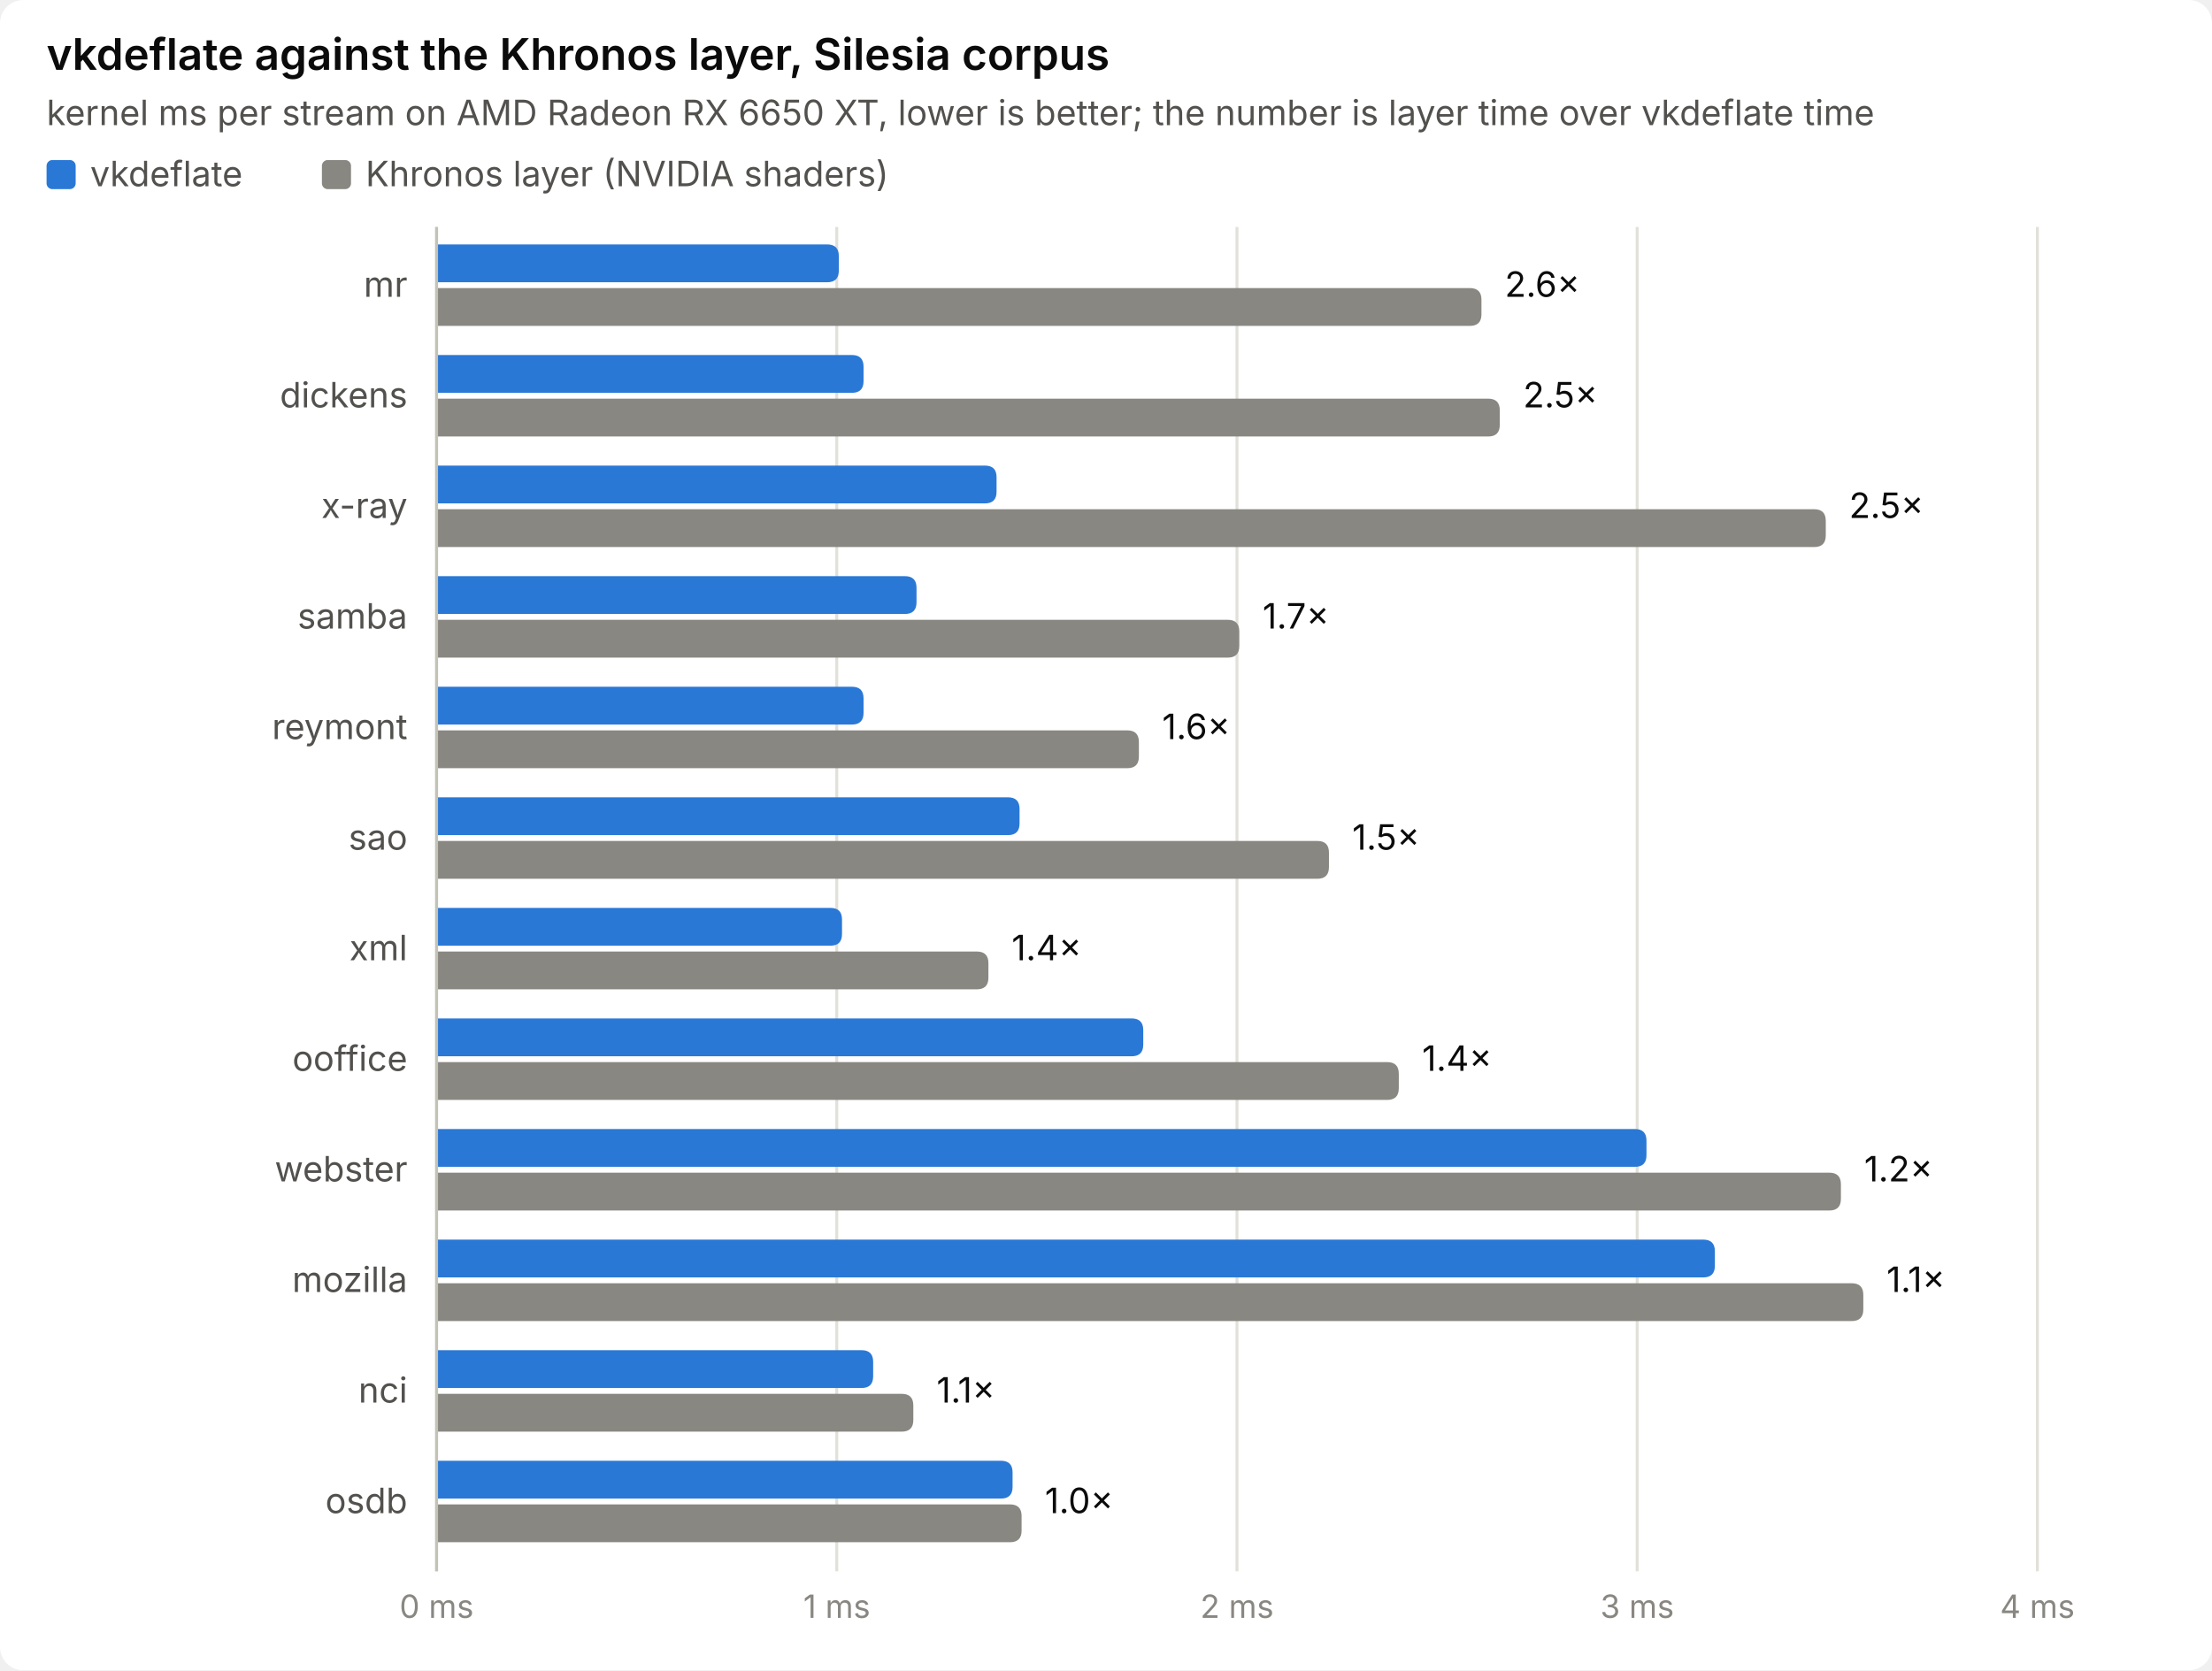
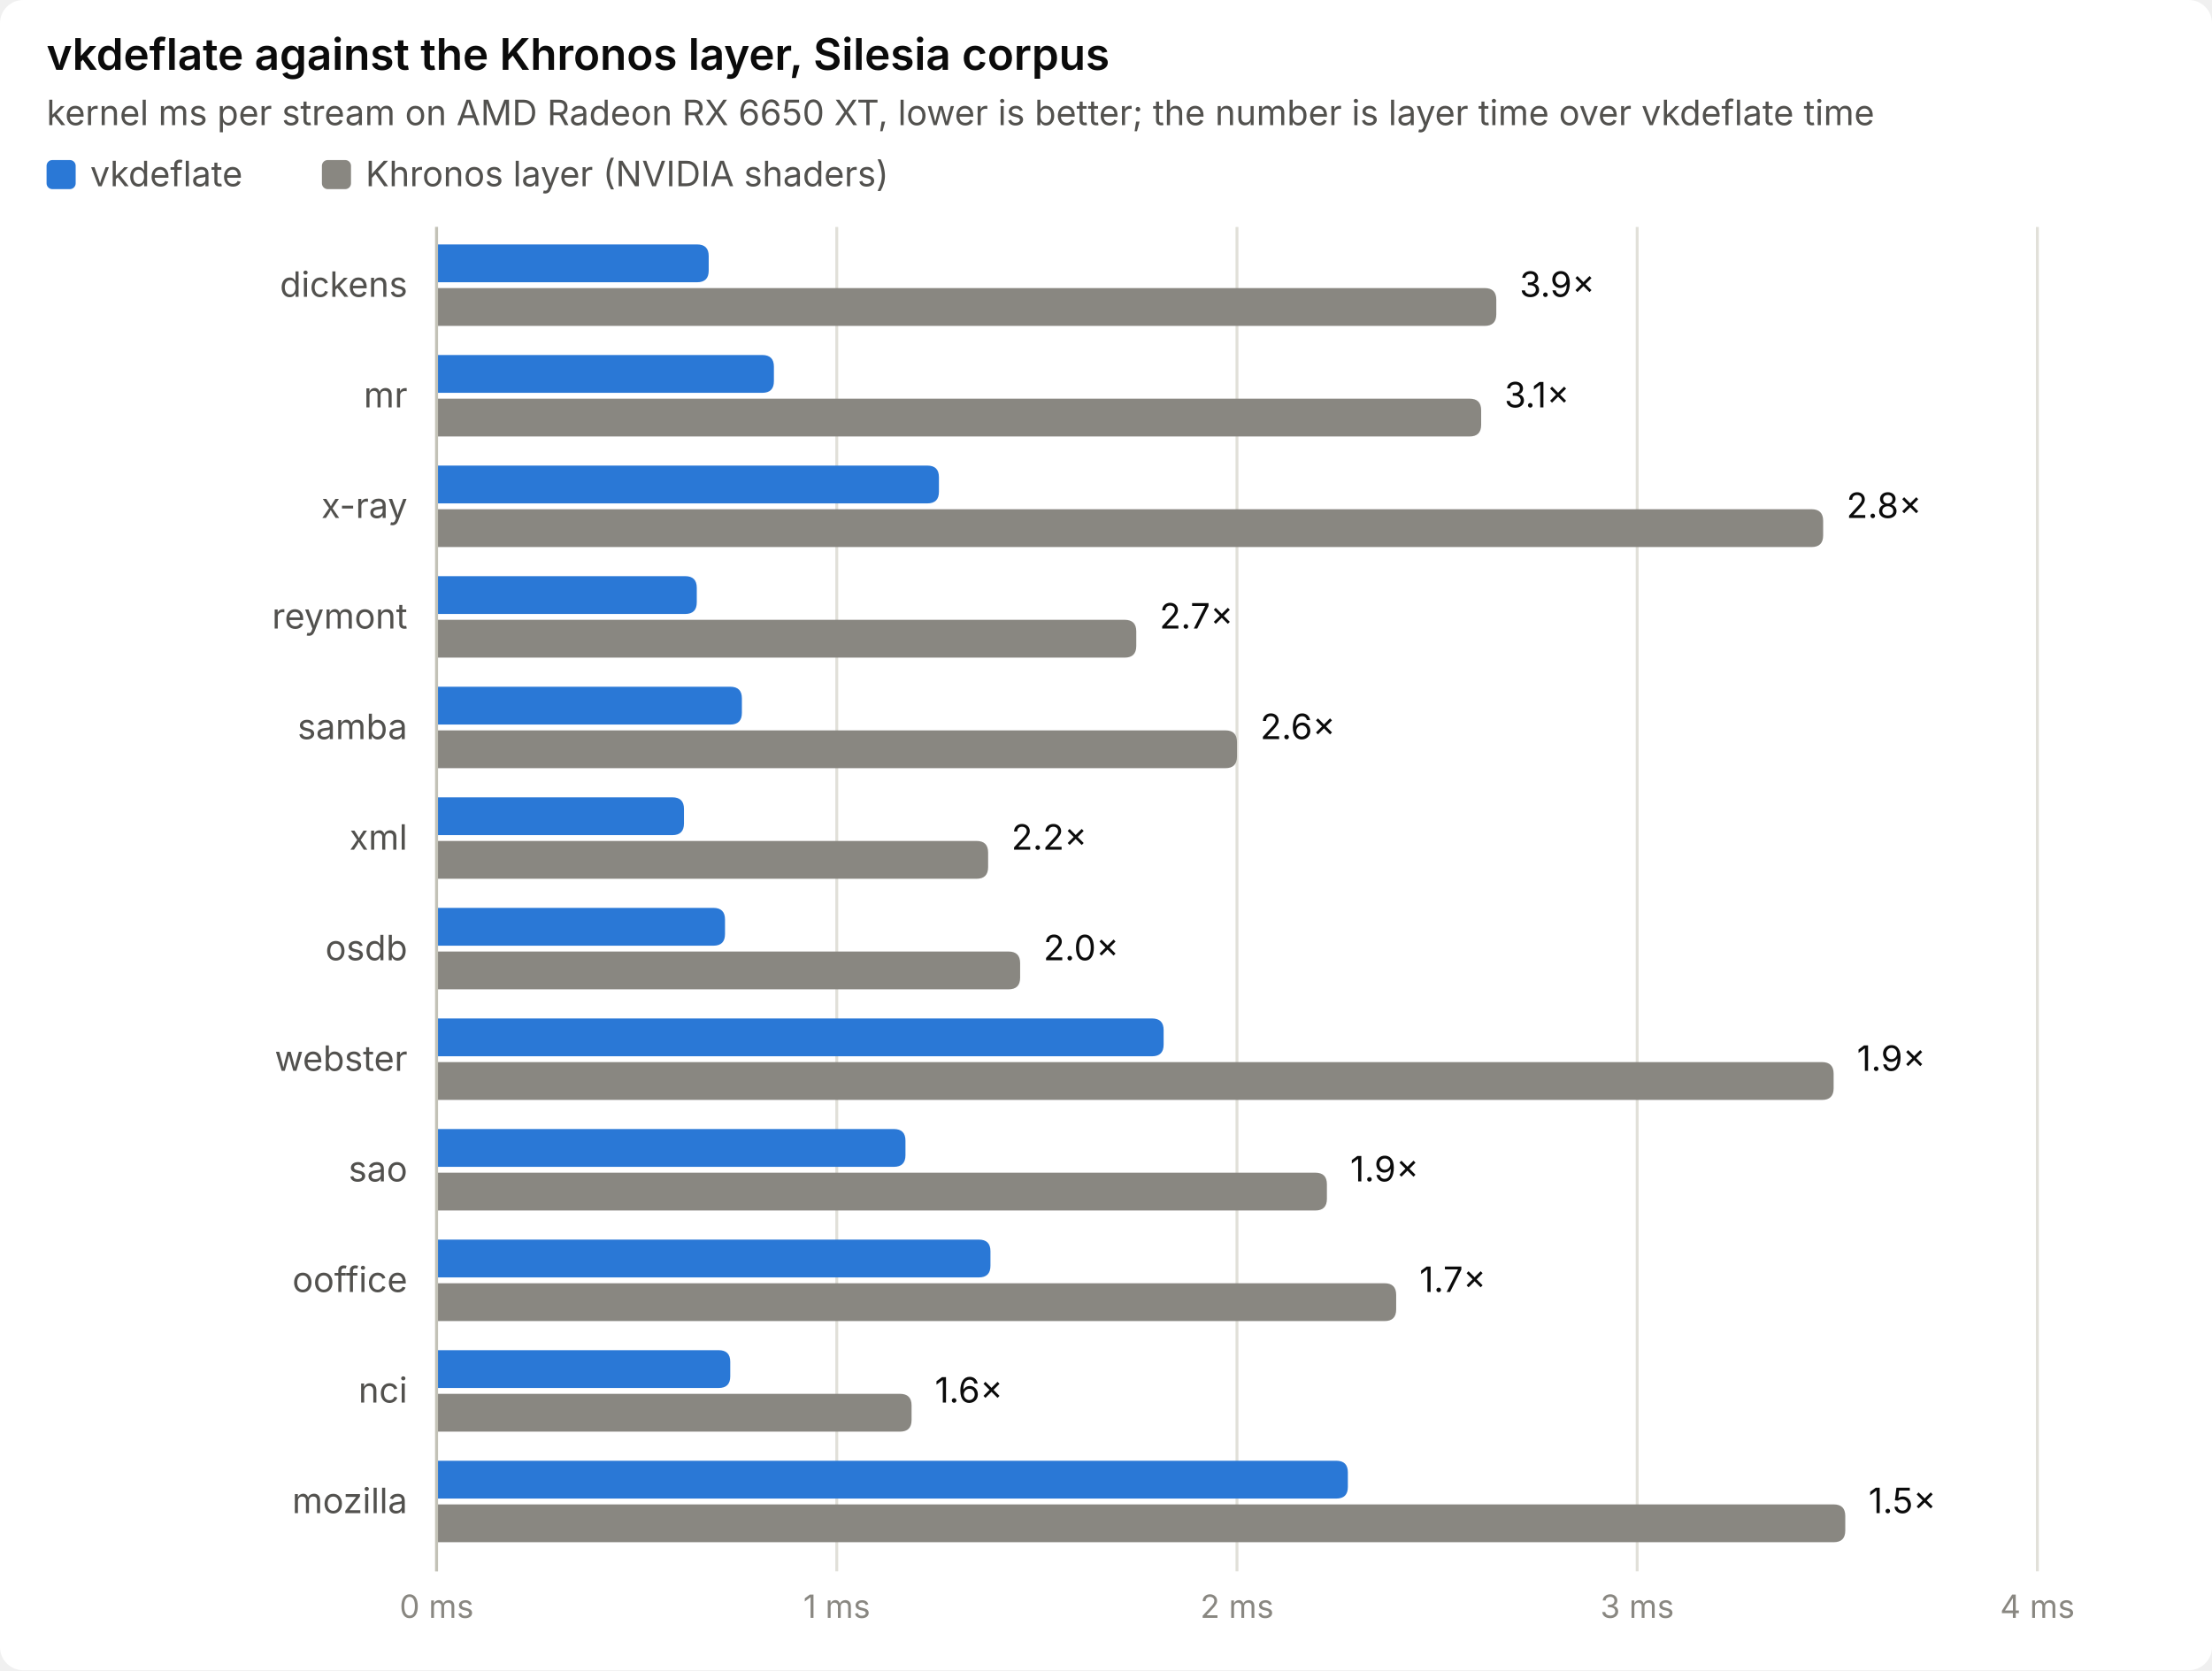
<svg xmlns="http://www.w3.org/2000/svg" viewBox="0 0 760 574" width="760" height="574" role="img" aria-labelledby="t d" font-family="system-ui, -apple-system, 'Segoe UI', sans-serif">
  <style>
.bg{fill:#ffffff}.p{fill:#0b0b0b}.s{fill:#52514e}.m{fill:#898781}
.grid{stroke:#e1e0d9;stroke-width:1}.axis{stroke:#c3c2b7;stroke-width:1}
.c1{fill:#2a78d6}.c2{fill:#eb6834}.c3{fill:#1baf7a}.cg{fill:#898781}
.l1{stroke:#2a78d6}.l2{stroke:#eb6834}.l3{stroke:#1baf7a}
.o1{fill:#86b6ef}.o2{fill:#2a78d6}.o3{fill:#104281}
.ring{stroke:#ffffff;stroke-width:2}
.box{fill:#f4f3ef;stroke:#c3c2b7;stroke-width:1}.hi{fill:#cde2fb;stroke:#2a78d6;stroke-width:1}
</style>
  <rect width="760" height="574" rx="8" class="bg" />
  <text x="16.0" y="24.0" class="p" font-size="15" font-weight="600" text-anchor="start">vkdeflate against the Khronos layer, Silesia corpus</text>
  <text x="16.0" y="43.0" class="s" font-size="12" font-weight="400" text-anchor="start">kernel ms per stream on AMD Radeon RX 6650 XT, lower is better; the number is layer time over vkdeflate time</text>
  <rect x="16.0" y="55.0" width="10.0" height="10.0" rx="2" class="c1" />
  <text x="31.0" y="64.0" class="s" font-size="12" font-weight="400" text-anchor="start">vkdeflate</text>
  <rect x="110.6" y="55.0" width="10.0" height="10.0" rx="2" class="cg" />
  <text x="125.6" y="64.0" class="s" font-size="12" font-weight="400" text-anchor="start">Khronos layer (NVIDIA shaders)</text>
  <line x1="150.0" y1="78.0" x2="150.0" y2="540.0" class="grid" />
  <text x="150.0" y="556.0" class="m" font-size="11" font-weight="400" text-anchor="middle">0 ms</text>
  <line x1="287.5" y1="78.0" x2="287.5" y2="540.0" class="grid" />
  <text x="287.5" y="556.0" class="m" font-size="11" font-weight="400" text-anchor="middle">1 ms</text>
  <line x1="425.0" y1="78.0" x2="425.0" y2="540.0" class="grid" />
  <text x="425.0" y="556.0" class="m" font-size="11" font-weight="400" text-anchor="middle">2 ms</text>
  <line x1="562.5" y1="78.0" x2="562.5" y2="540.0" class="grid" />
  <text x="562.5" y="556.0" class="m" font-size="11" font-weight="400" text-anchor="middle">3 ms</text>
  <line x1="700.0" y1="78.0" x2="700.0" y2="540.0" class="grid" />
  <text x="700.0" y="556.0" class="m" font-size="11" font-weight="400" text-anchor="middle">4 ms</text>
-   <text x="140.0" y="102.0" class="s" font-size="12" font-weight="400" text-anchor="end">mr</text>
-   <path d="M150.0,84.0 H284.2 Q288.2,84.0 288.2,88.0 V93.0 Q288.2,97.0 284.2,97.0 H150.0 Z" class="c1" />
-   <path d="M150.0,99.0 H505.0 Q509.0,99.0 509.0,103.0 V108.0 Q509.0,112.0 505.0,112.0 H150.0 Z" class="cg" />
-   <text x="517.0" y="102.0" class="p" font-size="12" font-weight="400" text-anchor="start">2.6×</text>
-   <text x="140.0" y="140.0" class="s" font-size="12" font-weight="400" text-anchor="end">dickens</text>
-   <path d="M150.0,122.0 H292.7 Q296.7,122.0 296.7,126.0 V131.0 Q296.7,135.0 292.7,135.0 H150.0 Z" class="c1" />
-   <path d="M150.0,137.0 H511.3 Q515.3,137.0 515.3,141.0 V146.0 Q515.3,150.0 511.3,150.0 H150.0 Z" class="cg" />
-   <text x="523.3" y="140.0" class="p" font-size="12" font-weight="400" text-anchor="start">2.5×</text>
+   <text x="140.0" y="102.0" class="s" font-size="12" font-weight="400" text-anchor="end">dickens</text>
+   <path d="M150.0,84.0 H239.5 Q243.5,84.0 243.5,88.0 V93.0 Q243.5,97.0 239.5,97.0 H150.0 Z" class="c1" />
+   <path d="M150.0,99.0 H510.1 Q514.1,99.0 514.1,103.0 V108.0 Q514.1,112.0 510.1,112.0 H150.0 Z" class="cg" />
+   <text x="522.1" y="102.0" class="p" font-size="12" font-weight="400" text-anchor="start">3.9×</text>
+   <text x="140.0" y="140.0" class="s" font-size="12" font-weight="400" text-anchor="end">mr</text>
+   <path d="M150.0,122.0 H261.9 Q265.9,122.0 265.9,126.0 V131.0 Q265.9,135.0 261.9,135.0 H150.0 Z" class="c1" />
+   <path d="M150.0,137.0 H504.9 Q508.9,137.0 508.9,141.0 V146.0 Q508.9,150.0 504.9,150.0 H150.0 Z" class="cg" />
+   <text x="516.9" y="140.0" class="p" font-size="12" font-weight="400" text-anchor="start">3.1×</text>
  <text x="140.0" y="178.0" class="s" font-size="12" font-weight="400" text-anchor="end">x-ray</text>
-   <path d="M150.0,160.0 H338.4 Q342.4,160.0 342.4,164.0 V169.0 Q342.4,173.0 338.4,173.0 H150.0 Z" class="c1" />
-   <path d="M150.0,175.0 H623.3 Q627.3,175.0 627.3,179.0 V184.0 Q627.3,188.0 623.3,188.0 H150.0 Z" class="cg" />
-   <text x="635.3" y="178.0" class="p" font-size="12" font-weight="400" text-anchor="start">2.5×</text>
-   <text x="140.0" y="216.0" class="s" font-size="12" font-weight="400" text-anchor="end">samba</text>
-   <path d="M150.0,198.0 H310.9 Q314.9,198.0 314.9,202.0 V207.0 Q314.9,211.0 310.9,211.0 H150.0 Z" class="c1" />
-   <path d="M150.0,213.0 H421.8 Q425.8,213.0 425.8,217.0 V222.0 Q425.8,226.0 421.8,226.0 H150.0 Z" class="cg" />
-   <text x="433.8" y="216.0" class="p" font-size="12" font-weight="400" text-anchor="start">1.7×</text>
-   <text x="140.0" y="254.0" class="s" font-size="12" font-weight="400" text-anchor="end">reymont</text>
-   <path d="M150.0,236.0 H292.7 Q296.7,236.0 296.7,240.0 V245.0 Q296.7,249.0 292.7,249.0 H150.0 Z" class="c1" />
-   <path d="M150.0,251.0 H387.3 Q391.3,251.0 391.3,255.0 V260.0 Q391.3,264.0 387.3,264.0 H150.0 Z" class="cg" />
-   <text x="399.3" y="254.0" class="p" font-size="12" font-weight="400" text-anchor="start">1.6×</text>
-   <text x="140.0" y="292.0" class="s" font-size="12" font-weight="400" text-anchor="end">sao</text>
-   <path d="M150.0,274.0 H346.3 Q350.3,274.0 350.3,278.0 V283.0 Q350.3,287.0 346.3,287.0 H150.0 Z" class="c1" />
-   <path d="M150.0,289.0 H452.6 Q456.6,289.0 456.6,293.0 V298.0 Q456.6,302.0 452.6,302.0 H150.0 Z" class="cg" />
-   <text x="464.6" y="292.0" class="p" font-size="12" font-weight="400" text-anchor="start">1.5×</text>
-   <text x="140.0" y="330.0" class="s" font-size="12" font-weight="400" text-anchor="end">xml</text>
-   <path d="M150.0,312.0 H285.3 Q289.3,312.0 289.3,316.0 V321.0 Q289.3,325.0 285.3,325.0 H150.0 Z" class="c1" />
-   <path d="M150.0,327.0 H335.6 Q339.6,327.0 339.6,331.0 V336.0 Q339.6,340.0 335.6,340.0 H150.0 Z" class="cg" />
-   <text x="347.6" y="330.0" class="p" font-size="12" font-weight="400" text-anchor="start">1.4×</text>
-   <text x="140.0" y="368.0" class="s" font-size="12" font-weight="400" text-anchor="end">ooffice</text>
-   <path d="M150.0,350.0 H388.8 Q392.8,350.0 392.8,354.0 V359.0 Q392.8,363.0 388.8,363.0 H150.0 Z" class="c1" />
-   <path d="M150.0,365.0 H476.6 Q480.6,365.0 480.6,369.0 V374.0 Q480.6,378.0 476.6,378.0 H150.0 Z" class="cg" />
-   <text x="488.6" y="368.0" class="p" font-size="12" font-weight="400" text-anchor="start">1.4×</text>
-   <text x="140.0" y="406.0" class="s" font-size="12" font-weight="400" text-anchor="end">webster</text>
-   <path d="M150.0,388.0 H561.7 Q565.7,388.0 565.7,392.0 V397.0 Q565.7,401.0 561.7,401.0 H150.0 Z" class="c1" />
-   <path d="M150.0,403.0 H628.5 Q632.5,403.0 632.5,407.0 V412.0 Q632.5,416.0 628.5,416.0 H150.0 Z" class="cg" />
-   <text x="640.5" y="406.0" class="p" font-size="12" font-weight="400" text-anchor="start">1.2×</text>
-   <text x="140.0" y="444.0" class="s" font-size="12" font-weight="400" text-anchor="end">mozilla</text>
-   <path d="M150.0,426.0 H585.2 Q589.2,426.0 589.2,430.0 V435.0 Q589.2,439.0 585.2,439.0 H150.0 Z" class="c1" />
-   <path d="M150.0,441.0 H636.2 Q640.2,441.0 640.2,445.0 V450.0 Q640.2,454.0 636.2,454.0 H150.0 Z" class="cg" />
-   <text x="648.2" y="444.0" class="p" font-size="12" font-weight="400" text-anchor="start">1.1×</text>
+   <path d="M150.0,160.0 H318.6 Q322.6,160.0 322.6,164.0 V169.0 Q322.6,173.0 318.6,173.0 H150.0 Z" class="c1" />
+   <path d="M150.0,175.0 H622.4 Q626.4,175.0 626.4,179.0 V184.0 Q626.4,188.0 622.4,188.0 H150.0 Z" class="cg" />
+   <text x="634.4" y="178.0" class="p" font-size="12" font-weight="400" text-anchor="start">2.8×</text>
+   <text x="140.0" y="216.0" class="s" font-size="12" font-weight="400" text-anchor="end">reymont</text>
+   <path d="M150.0,198.0 H235.4 Q239.4,198.0 239.4,202.0 V207.0 Q239.4,211.0 235.4,211.0 H150.0 Z" class="c1" />
+   <path d="M150.0,213.0 H386.4 Q390.4,213.0 390.4,217.0 V222.0 Q390.4,226.0 386.4,226.0 H150.0 Z" class="cg" />
+   <text x="398.4" y="216.0" class="p" font-size="12" font-weight="400" text-anchor="start">2.7×</text>
+   <text x="140.0" y="254.0" class="s" font-size="12" font-weight="400" text-anchor="end">samba</text>
+   <path d="M150.0,236.0 H250.9 Q254.9,236.0 254.9,240.0 V245.0 Q254.9,249.0 250.9,249.0 H150.0 Z" class="c1" />
+   <path d="M150.0,251.0 H421.0 Q425.0,251.0 425.0,255.0 V260.0 Q425.0,264.0 421.0,264.0 H150.0 Z" class="cg" />
+   <text x="433.0" y="254.0" class="p" font-size="12" font-weight="400" text-anchor="start">2.6×</text>
+   <text x="140.0" y="292.0" class="s" font-size="12" font-weight="400" text-anchor="end">xml</text>
+   <path d="M150.0,274.0 H231.0 Q235.0,274.0 235.0,278.0 V283.0 Q235.0,287.0 231.0,287.0 H150.0 Z" class="c1" />
+   <path d="M150.0,289.0 H335.5 Q339.5,289.0 339.5,293.0 V298.0 Q339.5,302.0 335.5,302.0 H150.0 Z" class="cg" />
+   <text x="347.5" y="292.0" class="p" font-size="12" font-weight="400" text-anchor="start">2.2×</text>
+   <text x="140.0" y="330.0" class="s" font-size="12" font-weight="400" text-anchor="end">osdb</text>
+   <path d="M150.0,312.0 H245.1 Q249.1,312.0 249.1,316.0 V321.0 Q249.1,325.0 245.1,325.0 H150.0 Z" class="c1" />
+   <path d="M150.0,327.0 H346.5 Q350.5,327.0 350.5,331.0 V336.0 Q350.5,340.0 346.5,340.0 H150.0 Z" class="cg" />
+   <text x="358.5" y="330.0" class="p" font-size="12" font-weight="400" text-anchor="start">2.0×</text>
+   <text x="140.0" y="368.0" class="s" font-size="12" font-weight="400" text-anchor="end">webster</text>
+   <path d="M150.0,350.0 H395.8 Q399.8,350.0 399.8,354.0 V359.0 Q399.8,363.0 395.8,363.0 H150.0 Z" class="c1" />
+   <path d="M150.0,365.0 H626.0 Q630.0,365.0 630.0,369.0 V374.0 Q630.0,378.0 626.0,378.0 H150.0 Z" class="cg" />
+   <text x="638.0" y="368.0" class="p" font-size="12" font-weight="400" text-anchor="start">1.9×</text>
+   <text x="140.0" y="406.0" class="s" font-size="12" font-weight="400" text-anchor="end">sao</text>
+   <path d="M150.0,388.0 H307.1 Q311.1,388.0 311.1,392.0 V397.0 Q311.1,401.0 307.1,401.0 H150.0 Z" class="c1" />
+   <path d="M150.0,403.0 H451.9 Q455.9,403.0 455.9,407.0 V412.0 Q455.9,416.0 451.9,416.0 H150.0 Z" class="cg" />
+   <text x="463.9" y="406.0" class="p" font-size="12" font-weight="400" text-anchor="start">1.9×</text>
+   <text x="140.0" y="444.0" class="s" font-size="12" font-weight="400" text-anchor="end">ooffice</text>
+   <path d="M150.0,426.0 H336.3 Q340.3,426.0 340.3,430.0 V435.0 Q340.3,439.0 336.3,439.0 H150.0 Z" class="c1" />
+   <path d="M150.0,441.0 H475.7 Q479.7,441.0 479.7,445.0 V450.0 Q479.7,454.0 475.7,454.0 H150.0 Z" class="cg" />
+   <text x="487.7" y="444.0" class="p" font-size="12" font-weight="400" text-anchor="start">1.7×</text>
  <text x="140.0" y="482.0" class="s" font-size="12" font-weight="400" text-anchor="end">nci</text>
-   <path d="M150.0,464.0 H296.0 Q300.0,464.0 300.0,468.0 V473.0 Q300.0,477.0 296.0,477.0 H150.0 Z" class="c1" />
-   <path d="M150.0,479.0 H309.8 Q313.8,479.0 313.8,483.0 V488.0 Q313.8,492.0 309.8,492.0 H150.0 Z" class="cg" />
-   <text x="321.8" y="482.0" class="p" font-size="12" font-weight="400" text-anchor="start">1.1×</text>
-   <text x="140.0" y="520.0" class="s" font-size="12" font-weight="400" text-anchor="end">osdb</text>
-   <path d="M150.0,502.0 H343.9 Q347.9,502.0 347.9,506.0 V511.0 Q347.9,515.0 343.9,515.0 H150.0 Z" class="c1" />
-   <path d="M150.0,517.0 H347.0 Q351.0,517.0 351.0,521.0 V526.0 Q351.0,530.0 347.0,530.0 H150.0 Z" class="cg" />
-   <text x="359.0" y="520.0" class="p" font-size="12" font-weight="400" text-anchor="start">1.0×</text>
+   <path d="M150.0,464.0 H246.9 Q250.9,464.0 250.9,468.0 V473.0 Q250.9,477.0 246.9,477.0 H150.0 Z" class="c1" />
+   <path d="M150.0,479.0 H309.2 Q313.2,479.0 313.2,483.0 V488.0 Q313.2,492.0 309.2,492.0 H150.0 Z" class="cg" />
+   <text x="321.2" y="482.0" class="p" font-size="12" font-weight="400" text-anchor="start">1.6×</text>
+   <text x="140.0" y="520.0" class="s" font-size="12" font-weight="400" text-anchor="end">mozilla</text>
+   <path d="M150.0,502.0 H459.1 Q463.1,502.0 463.1,506.0 V511.0 Q463.1,515.0 459.1,515.0 H150.0 Z" class="c1" />
+   <path d="M150.0,517.0 H630.0 Q634.0,517.0 634.0,521.0 V526.0 Q634.0,530.0 630.0,530.0 H150.0 Z" class="cg" />
+   <text x="642.0" y="520.0" class="p" font-size="12" font-weight="400" text-anchor="start">1.5×</text>
  <line x1="150.0" y1="78.0" x2="150.0" y2="540.0" class="axis" />
</svg>
